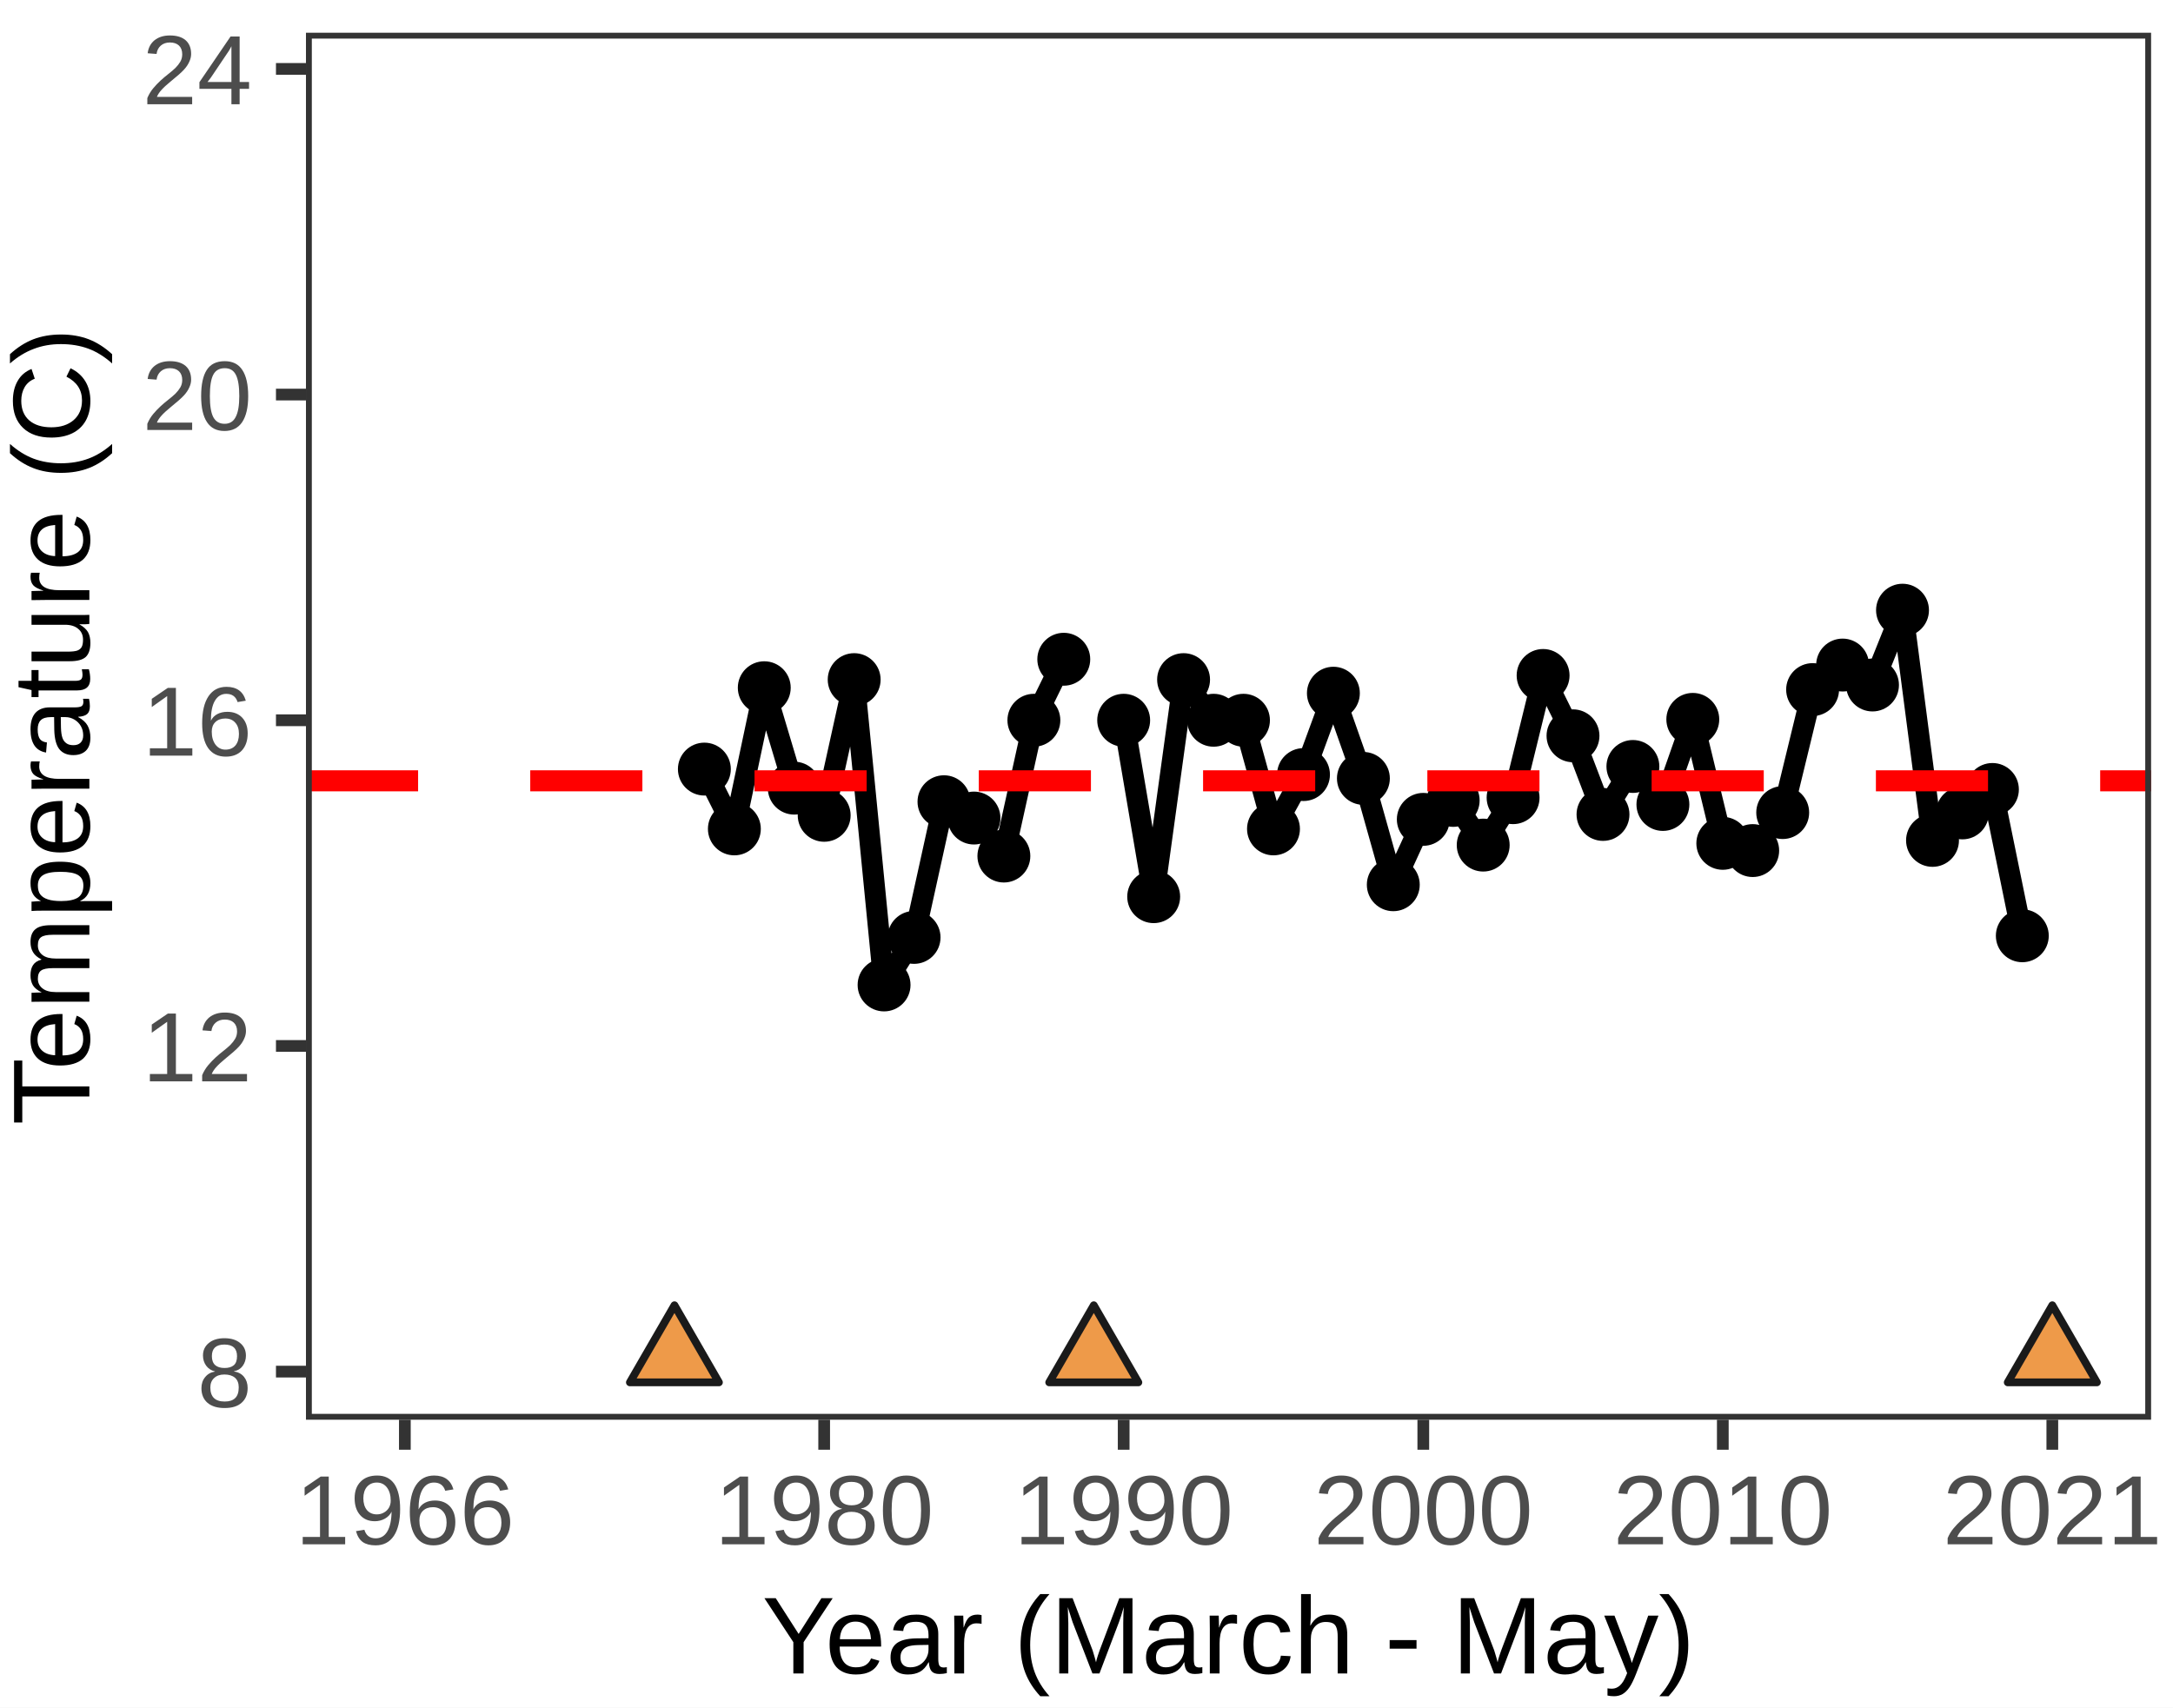
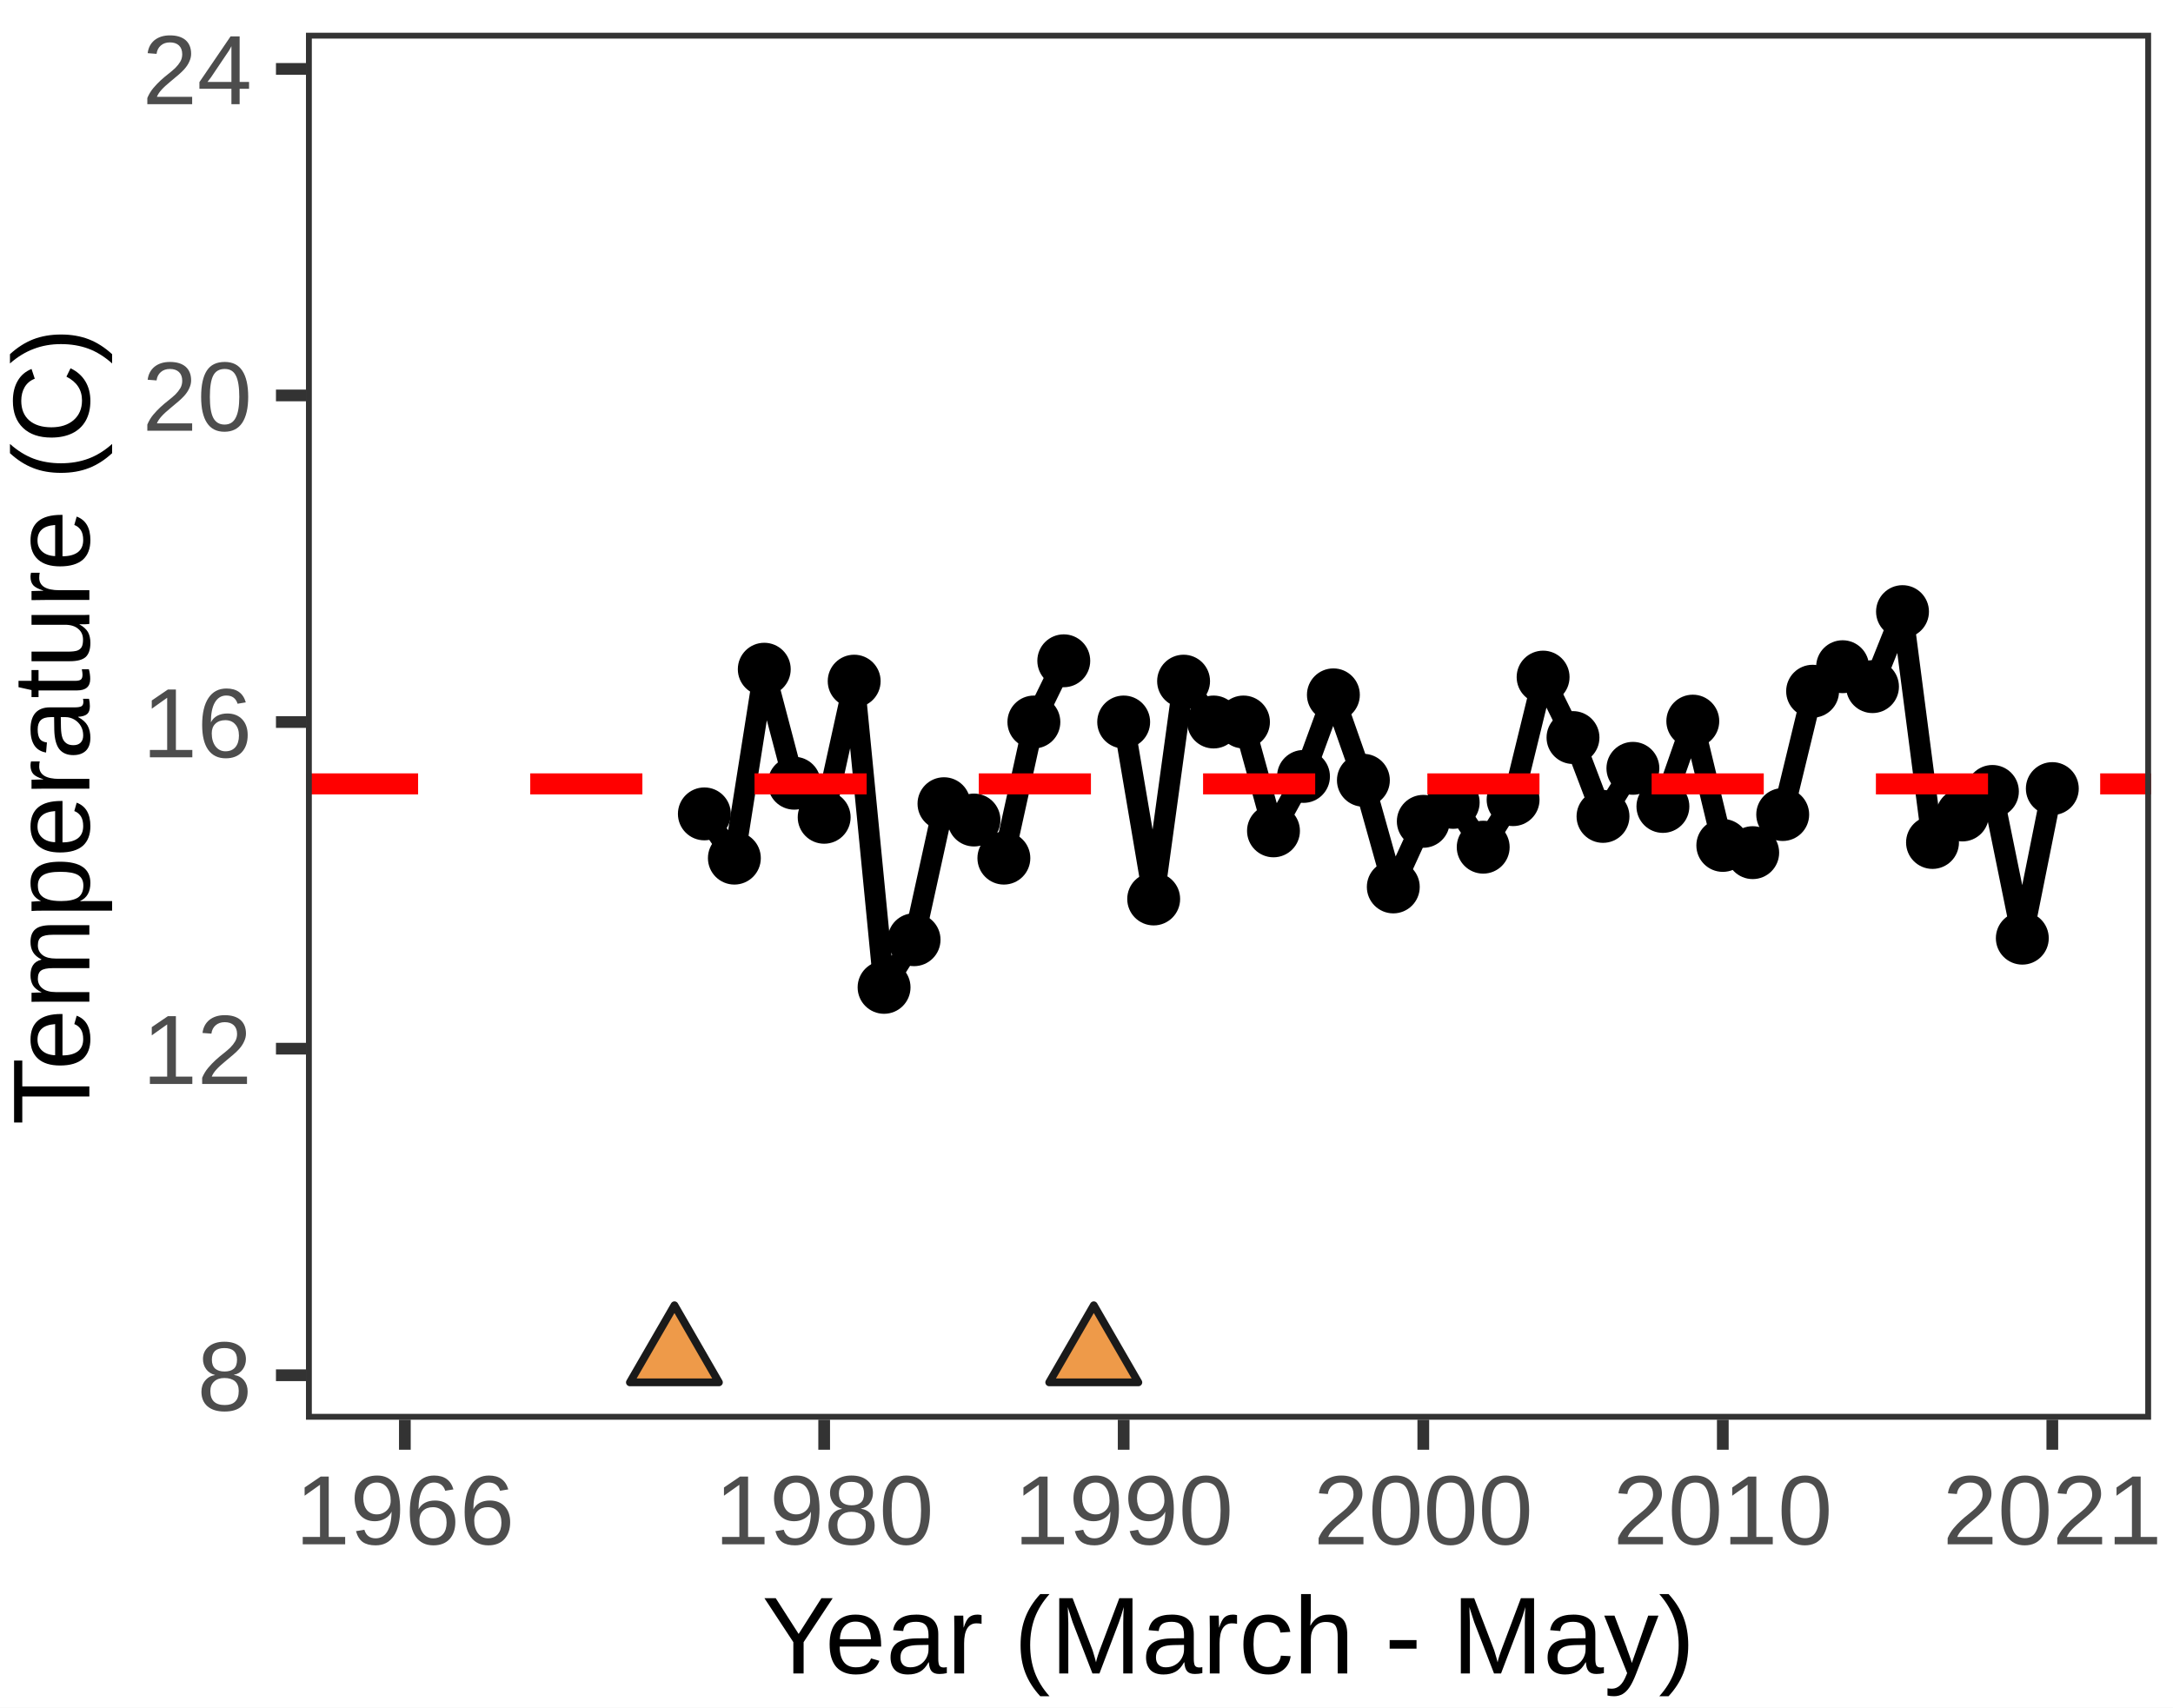
<svg xmlns="http://www.w3.org/2000/svg" class="svglite" width="198.43pt" height="155.91pt" viewBox="0 0 198.43 155.91">
  <defs>
    <style type="text/css">
    .svglite line, .svglite polyline, .svglite polygon, .svglite path, .svglite rect, .svglite circle {
      fill: none;
      stroke: #000000;
      stroke-linecap: round;
      stroke-linejoin: round;
      stroke-miterlimit: 10.00;
    }
    .svglite text {
      white-space: pre;
    }
  </style>
  </defs>
  <rect width="100%" height="100%" style="stroke: none; fill: #FFFFFF;" />
  <defs>
    <clipPath id="cpMC4wMHwxOTguNDN8MC4wMHwxNTUuOTE=">
      <rect x="0.00" y="0.00" width="198.43" height="155.91" />
    </clipPath>
  </defs>
  <g clip-path="url(#cpMC4wMHwxOTguNDN8MC4wMHwxNTUuOTE=)">
    <rect x="0.00" y="0.00" width="198.43" height="155.91" style="stroke-width: 1.07; stroke: #FFFFFF; fill: #FFFFFF;" />
  </g>
  <defs>
    <clipPath id="cpMjcuOTR8MTk2LjQzfDIuOTl8MTI5LjY0">
      <rect x="27.94" y="2.99" width="168.49" height="126.65" />
    </clipPath>
  </defs>
  <g clip-path="url(#cpMjcuOTR8MTk2LjQzfDIuOTl8MTI5LjY0)">
    <rect x="27.94" y="2.99" width="168.49" height="126.65" style="stroke-width: 1.07; stroke: none; fill: #FFFFFF;" />
-     <polyline points="64.32,70.23 67.06,75.69 69.79,62.80 72.53,71.97 75.26,74.45 78.00,62.06 80.73,89.94 83.47,85.60 86.20,73.21 88.94,74.70 91.67,78.17 94.41,65.77 97.14,60.20 " style="stroke-width: 1.92; stroke-linecap: butt;" />
-     <polyline points="102.61,65.77 105.35,81.88 108.08,62.06 110.82,65.77 113.55,65.77 116.29,75.69 119.03,70.73 121.76,63.30 124.50,71.08 127.23,80.79 129.97,74.82 132.70,73.09 135.44,77.17 138.17,72.84 140.91,61.68 143.64,67.19 146.38,74.37 149.11,69.99 151.85,73.46 154.58,65.69 157.32,77.01 160.05,77.67 162.79,74.20 165.52,62.97 168.26,60.73 170.99,62.55 173.73,55.72 176.47,76.74 179.20,74.23 181.94,72.09 184.67,85.45 " style="stroke-width: 1.92; stroke-linecap: butt;" />
-     <circle cx="64.32" cy="70.23" r="2.06" style="stroke-width: 0.71; fill: #000000;" />
-     <circle cx="67.06" cy="75.69" r="2.06" style="stroke-width: 0.71; fill: #000000;" />
-     <circle cx="69.79" cy="62.80" r="2.06" style="stroke-width: 0.71; fill: #000000;" />
-     <circle cx="72.53" cy="71.97" r="2.06" style="stroke-width: 0.71; fill: #000000;" />
-     <circle cx="75.26" cy="74.45" r="2.06" style="stroke-width: 0.71; fill: #000000;" />
-     <circle cx="78.00" cy="62.06" r="2.06" style="stroke-width: 0.71; fill: #000000;" />
-     <circle cx="80.73" cy="89.94" r="2.06" style="stroke-width: 0.71; fill: #000000;" />
-     <circle cx="83.47" cy="85.60" r="2.06" style="stroke-width: 0.71; fill: #000000;" />
-     <circle cx="86.20" cy="73.21" r="2.06" style="stroke-width: 0.71; fill: #000000;" />
-     <circle cx="88.94" cy="74.70" r="2.06" style="stroke-width: 0.71; fill: #000000;" />
-     <circle cx="91.67" cy="78.17" r="2.06" style="stroke-width: 0.71; fill: #000000;" />
-     <circle cx="94.41" cy="65.77" r="2.06" style="stroke-width: 0.71; fill: #000000;" />
-     <circle cx="97.14" cy="60.20" r="2.06" style="stroke-width: 0.71; fill: #000000;" />
-     <circle cx="102.61" cy="65.77" r="2.06" style="stroke-width: 0.71; fill: #000000;" />
-     <circle cx="105.35" cy="81.88" r="2.06" style="stroke-width: 0.71; fill: #000000;" />
-     <circle cx="108.08" cy="62.06" r="2.06" style="stroke-width: 0.71; fill: #000000;" />
-     <circle cx="110.82" cy="65.77" r="2.06" style="stroke-width: 0.71; fill: #000000;" />
-     <circle cx="113.55" cy="65.77" r="2.06" style="stroke-width: 0.71; fill: #000000;" />
-     <circle cx="116.29" cy="75.69" r="2.06" style="stroke-width: 0.71; fill: #000000;" />
-     <circle cx="119.03" cy="70.73" r="2.06" style="stroke-width: 0.71; fill: #000000;" />
-     <circle cx="121.76" cy="63.30" r="2.06" style="stroke-width: 0.71; fill: #000000;" />
-     <circle cx="124.50" cy="71.08" r="2.06" style="stroke-width: 0.71; fill: #000000;" />
-     <circle cx="127.23" cy="80.79" r="2.06" style="stroke-width: 0.71; fill: #000000;" />
-     <circle cx="129.97" cy="74.82" r="2.06" style="stroke-width: 0.71; fill: #000000;" />
-     <circle cx="132.70" cy="73.09" r="2.06" style="stroke-width: 0.71; fill: #000000;" />
-     <circle cx="135.44" cy="77.17" r="2.06" style="stroke-width: 0.71; fill: #000000;" />
-     <circle cx="138.17" cy="72.84" r="2.06" style="stroke-width: 0.71; fill: #000000;" />
-     <circle cx="140.91" cy="61.68" r="2.06" style="stroke-width: 0.71; fill: #000000;" />
-     <circle cx="143.64" cy="67.19" r="2.06" style="stroke-width: 0.71; fill: #000000;" />
-     <circle cx="146.38" cy="74.37" r="2.06" style="stroke-width: 0.71; fill: #000000;" />
-     <circle cx="149.11" cy="69.99" r="2.06" style="stroke-width: 0.71; fill: #000000;" />
-     <circle cx="151.85" cy="73.46" r="2.06" style="stroke-width: 0.71; fill: #000000;" />
-     <circle cx="154.58" cy="65.69" r="2.06" style="stroke-width: 0.71; fill: #000000;" />
-     <circle cx="157.32" cy="77.01" r="2.06" style="stroke-width: 0.71; fill: #000000;" />
-     <circle cx="160.05" cy="77.67" r="2.06" style="stroke-width: 0.71; fill: #000000;" />
-     <circle cx="162.79" cy="74.20" r="2.06" style="stroke-width: 0.71; fill: #000000;" />
-     <circle cx="165.52" cy="62.97" r="2.06" style="stroke-width: 0.71; fill: #000000;" />
-     <circle cx="168.26" cy="60.73" r="2.06" style="stroke-width: 0.71; fill: #000000;" />
-     <circle cx="170.99" cy="62.55" r="2.06" style="stroke-width: 0.71; fill: #000000;" />
-     <circle cx="173.73" cy="55.72" r="2.06" style="stroke-width: 0.71; fill: #000000;" />
-     <circle cx="176.47" cy="76.74" r="2.06" style="stroke-width: 0.71; fill: #000000;" />
-     <circle cx="179.20" cy="74.23" r="2.06" style="stroke-width: 0.71; fill: #000000;" />
-     <circle cx="181.94" cy="72.09" r="2.06" style="stroke-width: 0.71; fill: #000000;" />
-     <circle cx="184.67" cy="85.45" r="2.06" style="stroke-width: 0.71; fill: #000000;" />
+     <polyline points="64.32,74.32 67.06,78.36 69.79,61.11 72.53,71.52 75.26,74.63 78.00,62.20 80.73,90.16 83.47,85.81 86.20,73.39 88.94,74.88 91.67,78.36 94.41,65.93 97.14,60.34 " style="stroke-width: 1.92; stroke-linecap: butt;" />
+     <polyline points="102.61,65.93 105.35,82.09 108.08,62.20 110.82,65.93 113.55,65.93 116.29,75.87 119.03,70.90 121.76,63.45 124.50,71.25 127.23,80.99 129.97,75.00 132.70,73.27 135.44,77.36 138.17,73.02 140.91,61.83 143.64,67.35 146.38,74.55 149.11,70.16 151.85,73.64 154.58,65.85 157.32,77.20 160.05,77.86 162.79,74.38 165.52,63.12 168.26,60.88 170.99,62.70 173.73,55.85 176.47,76.93 179.20,74.42 181.94,72.27 184.67,85.67 187.41,72.01 " style="stroke-width: 1.92; stroke-linecap: butt;" />
+     <circle cx="64.32" cy="74.32" r="2.06" style="stroke-width: 0.71; fill: #000000;" />
+     <circle cx="67.06" cy="78.36" r="2.06" style="stroke-width: 0.71; fill: #000000;" />
+     <circle cx="69.79" cy="61.11" r="2.06" style="stroke-width: 0.71; fill: #000000;" />
+     <circle cx="72.53" cy="71.52" r="2.06" style="stroke-width: 0.71; fill: #000000;" />
+     <circle cx="75.26" cy="74.63" r="2.06" style="stroke-width: 0.71; fill: #000000;" />
+     <circle cx="78.00" cy="62.20" r="2.06" style="stroke-width: 0.71; fill: #000000;" />
+     <circle cx="80.73" cy="90.16" r="2.06" style="stroke-width: 0.71; fill: #000000;" />
+     <circle cx="83.47" cy="85.81" r="2.06" style="stroke-width: 0.71; fill: #000000;" />
+     <circle cx="86.20" cy="73.39" r="2.06" style="stroke-width: 0.71; fill: #000000;" />
+     <circle cx="88.94" cy="74.88" r="2.06" style="stroke-width: 0.71; fill: #000000;" />
+     <circle cx="91.67" cy="78.36" r="2.06" style="stroke-width: 0.71; fill: #000000;" />
+     <circle cx="94.41" cy="65.93" r="2.06" style="stroke-width: 0.71; fill: #000000;" />
+     <circle cx="97.14" cy="60.34" r="2.06" style="stroke-width: 0.71; fill: #000000;" />
+     <circle cx="102.61" cy="65.93" r="2.06" style="stroke-width: 0.71; fill: #000000;" />
+     <circle cx="105.35" cy="82.09" r="2.06" style="stroke-width: 0.71; fill: #000000;" />
+     <circle cx="108.08" cy="62.20" r="2.06" style="stroke-width: 0.71; fill: #000000;" />
+     <circle cx="110.82" cy="65.93" r="2.06" style="stroke-width: 0.71; fill: #000000;" />
+     <circle cx="113.55" cy="65.93" r="2.06" style="stroke-width: 0.71; fill: #000000;" />
+     <circle cx="116.29" cy="75.87" r="2.06" style="stroke-width: 0.71; fill: #000000;" />
+     <circle cx="119.03" cy="70.90" r="2.06" style="stroke-width: 0.71; fill: #000000;" />
+     <circle cx="121.76" cy="63.45" r="2.06" style="stroke-width: 0.71; fill: #000000;" />
+     <circle cx="124.50" cy="71.25" r="2.06" style="stroke-width: 0.71; fill: #000000;" />
+     <circle cx="127.23" cy="80.99" r="2.06" style="stroke-width: 0.71; fill: #000000;" />
+     <circle cx="129.97" cy="75.00" r="2.06" style="stroke-width: 0.71; fill: #000000;" />
+     <circle cx="132.70" cy="73.27" r="2.06" style="stroke-width: 0.71; fill: #000000;" />
+     <circle cx="135.44" cy="77.36" r="2.06" style="stroke-width: 0.71; fill: #000000;" />
+     <circle cx="138.17" cy="73.02" r="2.06" style="stroke-width: 0.71; fill: #000000;" />
+     <circle cx="140.91" cy="61.83" r="2.06" style="stroke-width: 0.71; fill: #000000;" />
+     <circle cx="143.64" cy="67.35" r="2.06" style="stroke-width: 0.71; fill: #000000;" />
+     <circle cx="146.38" cy="74.55" r="2.06" style="stroke-width: 0.71; fill: #000000;" />
+     <circle cx="149.11" cy="70.16" r="2.06" style="stroke-width: 0.71; fill: #000000;" />
+     <circle cx="151.85" cy="73.64" r="2.06" style="stroke-width: 0.71; fill: #000000;" />
+     <circle cx="154.58" cy="65.85" r="2.06" style="stroke-width: 0.71; fill: #000000;" />
+     <circle cx="157.32" cy="77.20" r="2.06" style="stroke-width: 0.71; fill: #000000;" />
+     <circle cx="160.05" cy="77.86" r="2.06" style="stroke-width: 0.71; fill: #000000;" />
+     <circle cx="162.79" cy="74.38" r="2.06" style="stroke-width: 0.71; fill: #000000;" />
+     <circle cx="165.52" cy="63.12" r="2.06" style="stroke-width: 0.71; fill: #000000;" />
+     <circle cx="168.26" cy="60.88" r="2.06" style="stroke-width: 0.71; fill: #000000;" />
+     <circle cx="170.99" cy="62.70" r="2.06" style="stroke-width: 0.71; fill: #000000;" />
+     <circle cx="173.73" cy="55.85" r="2.06" style="stroke-width: 0.71; fill: #000000;" />
+     <circle cx="176.47" cy="76.93" r="2.06" style="stroke-width: 0.71; fill: #000000;" />
+     <circle cx="179.20" cy="74.42" r="2.06" style="stroke-width: 0.71; fill: #000000;" />
+     <circle cx="181.94" cy="72.27" r="2.06" style="stroke-width: 0.71; fill: #000000;" />
+     <circle cx="184.67" cy="85.67" r="2.06" style="stroke-width: 0.71; fill: #000000;" />
+     <circle cx="187.41" cy="72.01" r="2.06" style="stroke-width: 0.71; fill: #000000;" />
    <polygon points="61.59,119.19 65.65,126.23 57.52,126.23 " style="stroke-width: 0.71; stroke: #1A1A1A; fill: #EE9A49;" />
    <polygon points="99.88,119.19 103.95,126.23 95.81,126.23 " style="stroke-width: 0.71; stroke: #1A1A1A; fill: #EE9A49;" />
-     <polygon points="187.41,119.19 191.48,126.23 183.34,126.23 " style="stroke-width: 0.71; stroke: #1A1A1A; fill: #EE9A49;" />
-     <line x1="27.94" y1="71.30" x2="196.43" y2="71.30" style="stroke-width: 1.92; stroke: #FF0000; stroke-dasharray: 10.24,10.24; stroke-linecap: butt;" />
+     <line x1="27.94" y1="71.58" x2="196.43" y2="71.58" style="stroke-width: 1.92; stroke: #FF0000; stroke-dasharray: 10.24,10.24; stroke-linecap: butt;" />
    <rect x="27.94" y="2.99" width="168.49" height="126.65" style="stroke-width: 1.07; stroke: #333333;" />
  </g>
  <g clip-path="url(#cpMC4wMHwxOTguNDN8MC4wMHwxNTUuOTE=)">
-     <text x="23.01" y="128.48" text-anchor="end" style="font-size: 9.00px;fill: #4D4D4D; font-family: &quot;Arial&quot;;" textLength="5.00px" lengthAdjust="spacingAndGlyphs">8</text>
-     <text x="23.01" y="98.74" text-anchor="end" style="font-size: 9.00px;fill: #4D4D4D; font-family: &quot;Arial&quot;;" textLength="10.01px" lengthAdjust="spacingAndGlyphs">12</text>
-     <text x="23.01" y="69.00" text-anchor="end" style="font-size: 9.00px;fill: #4D4D4D; font-family: &quot;Arial&quot;;" textLength="10.01px" lengthAdjust="spacingAndGlyphs">16</text>
-     <text x="23.01" y="39.26" text-anchor="end" style="font-size: 9.00px;fill: #4D4D4D; font-family: &quot;Arial&quot;;" textLength="10.01px" lengthAdjust="spacingAndGlyphs">20</text>
-     <text x="23.01" y="9.52" text-anchor="end" style="font-size: 9.00px;fill: #4D4D4D; font-family: &quot;Arial&quot;;" textLength="10.01px" lengthAdjust="spacingAndGlyphs">24</text>
-     <polyline points="25.20,125.25 27.94,125.25 " style="stroke-width: 1.07; stroke: #333333; stroke-linecap: butt;" />
-     <polyline points="25.20,95.51 27.94,95.51 " style="stroke-width: 1.07; stroke: #333333; stroke-linecap: butt;" />
-     <polyline points="25.20,65.77 27.94,65.77 " style="stroke-width: 1.07; stroke: #333333; stroke-linecap: butt;" />
-     <polyline points="25.20,36.03 27.94,36.03 " style="stroke-width: 1.07; stroke: #333333; stroke-linecap: butt;" />
+     <text x="23.01" y="128.80" text-anchor="end" style="font-size: 9.00px;fill: #4D4D4D; font-family: &quot;Arial&quot;;" textLength="5.00px" lengthAdjust="spacingAndGlyphs">8</text>
+     <text x="23.01" y="98.98" text-anchor="end" style="font-size: 9.00px;fill: #4D4D4D; font-family: &quot;Arial&quot;;" textLength="10.01px" lengthAdjust="spacingAndGlyphs">12</text>
+     <text x="23.01" y="69.15" text-anchor="end" style="font-size: 9.00px;fill: #4D4D4D; font-family: &quot;Arial&quot;;" textLength="10.01px" lengthAdjust="spacingAndGlyphs">16</text>
+     <text x="23.01" y="39.33" text-anchor="end" style="font-size: 9.00px;fill: #4D4D4D; font-family: &quot;Arial&quot;;" textLength="10.01px" lengthAdjust="spacingAndGlyphs">20</text>
+     <text x="23.01" y="9.51" text-anchor="end" style="font-size: 9.00px;fill: #4D4D4D; font-family: &quot;Arial&quot;;" textLength="10.01px" lengthAdjust="spacingAndGlyphs">24</text>
+     <polyline points="25.20,125.58 27.94,125.58 " style="stroke-width: 1.07; stroke: #333333; stroke-linecap: butt;" />
+     <polyline points="25.20,95.76 27.94,95.76 " style="stroke-width: 1.07; stroke: #333333; stroke-linecap: butt;" />
+     <polyline points="25.20,65.93 27.94,65.93 " style="stroke-width: 1.07; stroke: #333333; stroke-linecap: butt;" />
+     <polyline points="25.20,36.11 27.94,36.11 " style="stroke-width: 1.07; stroke: #333333; stroke-linecap: butt;" />
    <polyline points="25.20,6.29 27.94,6.29 " style="stroke-width: 1.07; stroke: #333333; stroke-linecap: butt;" />
    <polyline points="36.97,132.38 36.97,129.64 " style="stroke-width: 1.07; stroke: #333333; stroke-linecap: butt;" />
    <polyline points="75.26,132.38 75.26,129.64 " style="stroke-width: 1.07; stroke: #333333; stroke-linecap: butt;" />
    <polyline points="102.61,132.38 102.61,129.64 " style="stroke-width: 1.07; stroke: #333333; stroke-linecap: butt;" />
    <polyline points="129.97,132.38 129.97,129.64 " style="stroke-width: 1.07; stroke: #333333; stroke-linecap: butt;" />
    <polyline points="157.32,132.38 157.32,129.64 " style="stroke-width: 1.07; stroke: #333333; stroke-linecap: butt;" />
    <polyline points="187.41,132.38 187.41,129.64 " style="stroke-width: 1.07; stroke: #333333; stroke-linecap: butt;" />
    <text x="36.97" y="141.02" text-anchor="middle" style="font-size: 9.00px;fill: #4D4D4D; font-family: &quot;Arial&quot;;" textLength="20.02px" lengthAdjust="spacingAndGlyphs">1966</text>
    <text x="75.26" y="141.02" text-anchor="middle" style="font-size: 9.00px;fill: #4D4D4D; font-family: &quot;Arial&quot;;" textLength="20.02px" lengthAdjust="spacingAndGlyphs">1980</text>
    <text x="102.61" y="141.02" text-anchor="middle" style="font-size: 9.00px;fill: #4D4D4D; font-family: &quot;Arial&quot;;" textLength="20.02px" lengthAdjust="spacingAndGlyphs">1990</text>
    <text x="129.97" y="141.02" text-anchor="middle" style="font-size: 9.00px;fill: #4D4D4D; font-family: &quot;Arial&quot;;" textLength="20.02px" lengthAdjust="spacingAndGlyphs">2000</text>
    <text x="157.32" y="141.02" text-anchor="middle" style="font-size: 9.00px;fill: #4D4D4D; font-family: &quot;Arial&quot;;" textLength="20.02px" lengthAdjust="spacingAndGlyphs">2010</text>
    <text x="187.41" y="141.02" text-anchor="middle" style="font-size: 9.00px;fill: #4D4D4D; font-family: &quot;Arial&quot;;" textLength="20.02px" lengthAdjust="spacingAndGlyphs">2021</text>
    <text x="112.19" y="152.81" text-anchor="middle" style="font-size: 10.00px; font-family: &quot;Arial&quot;;" textLength="85.26px" lengthAdjust="spacingAndGlyphs">Year (March - May)</text>
    <text transform="translate(8.16,66.32) rotate(-90)" text-anchor="middle" style="font-size: 10.00px; font-family: &quot;Arial&quot;;" textLength="72.84px" lengthAdjust="spacingAndGlyphs">Temperature (C)</text>
  </g>
</svg>
